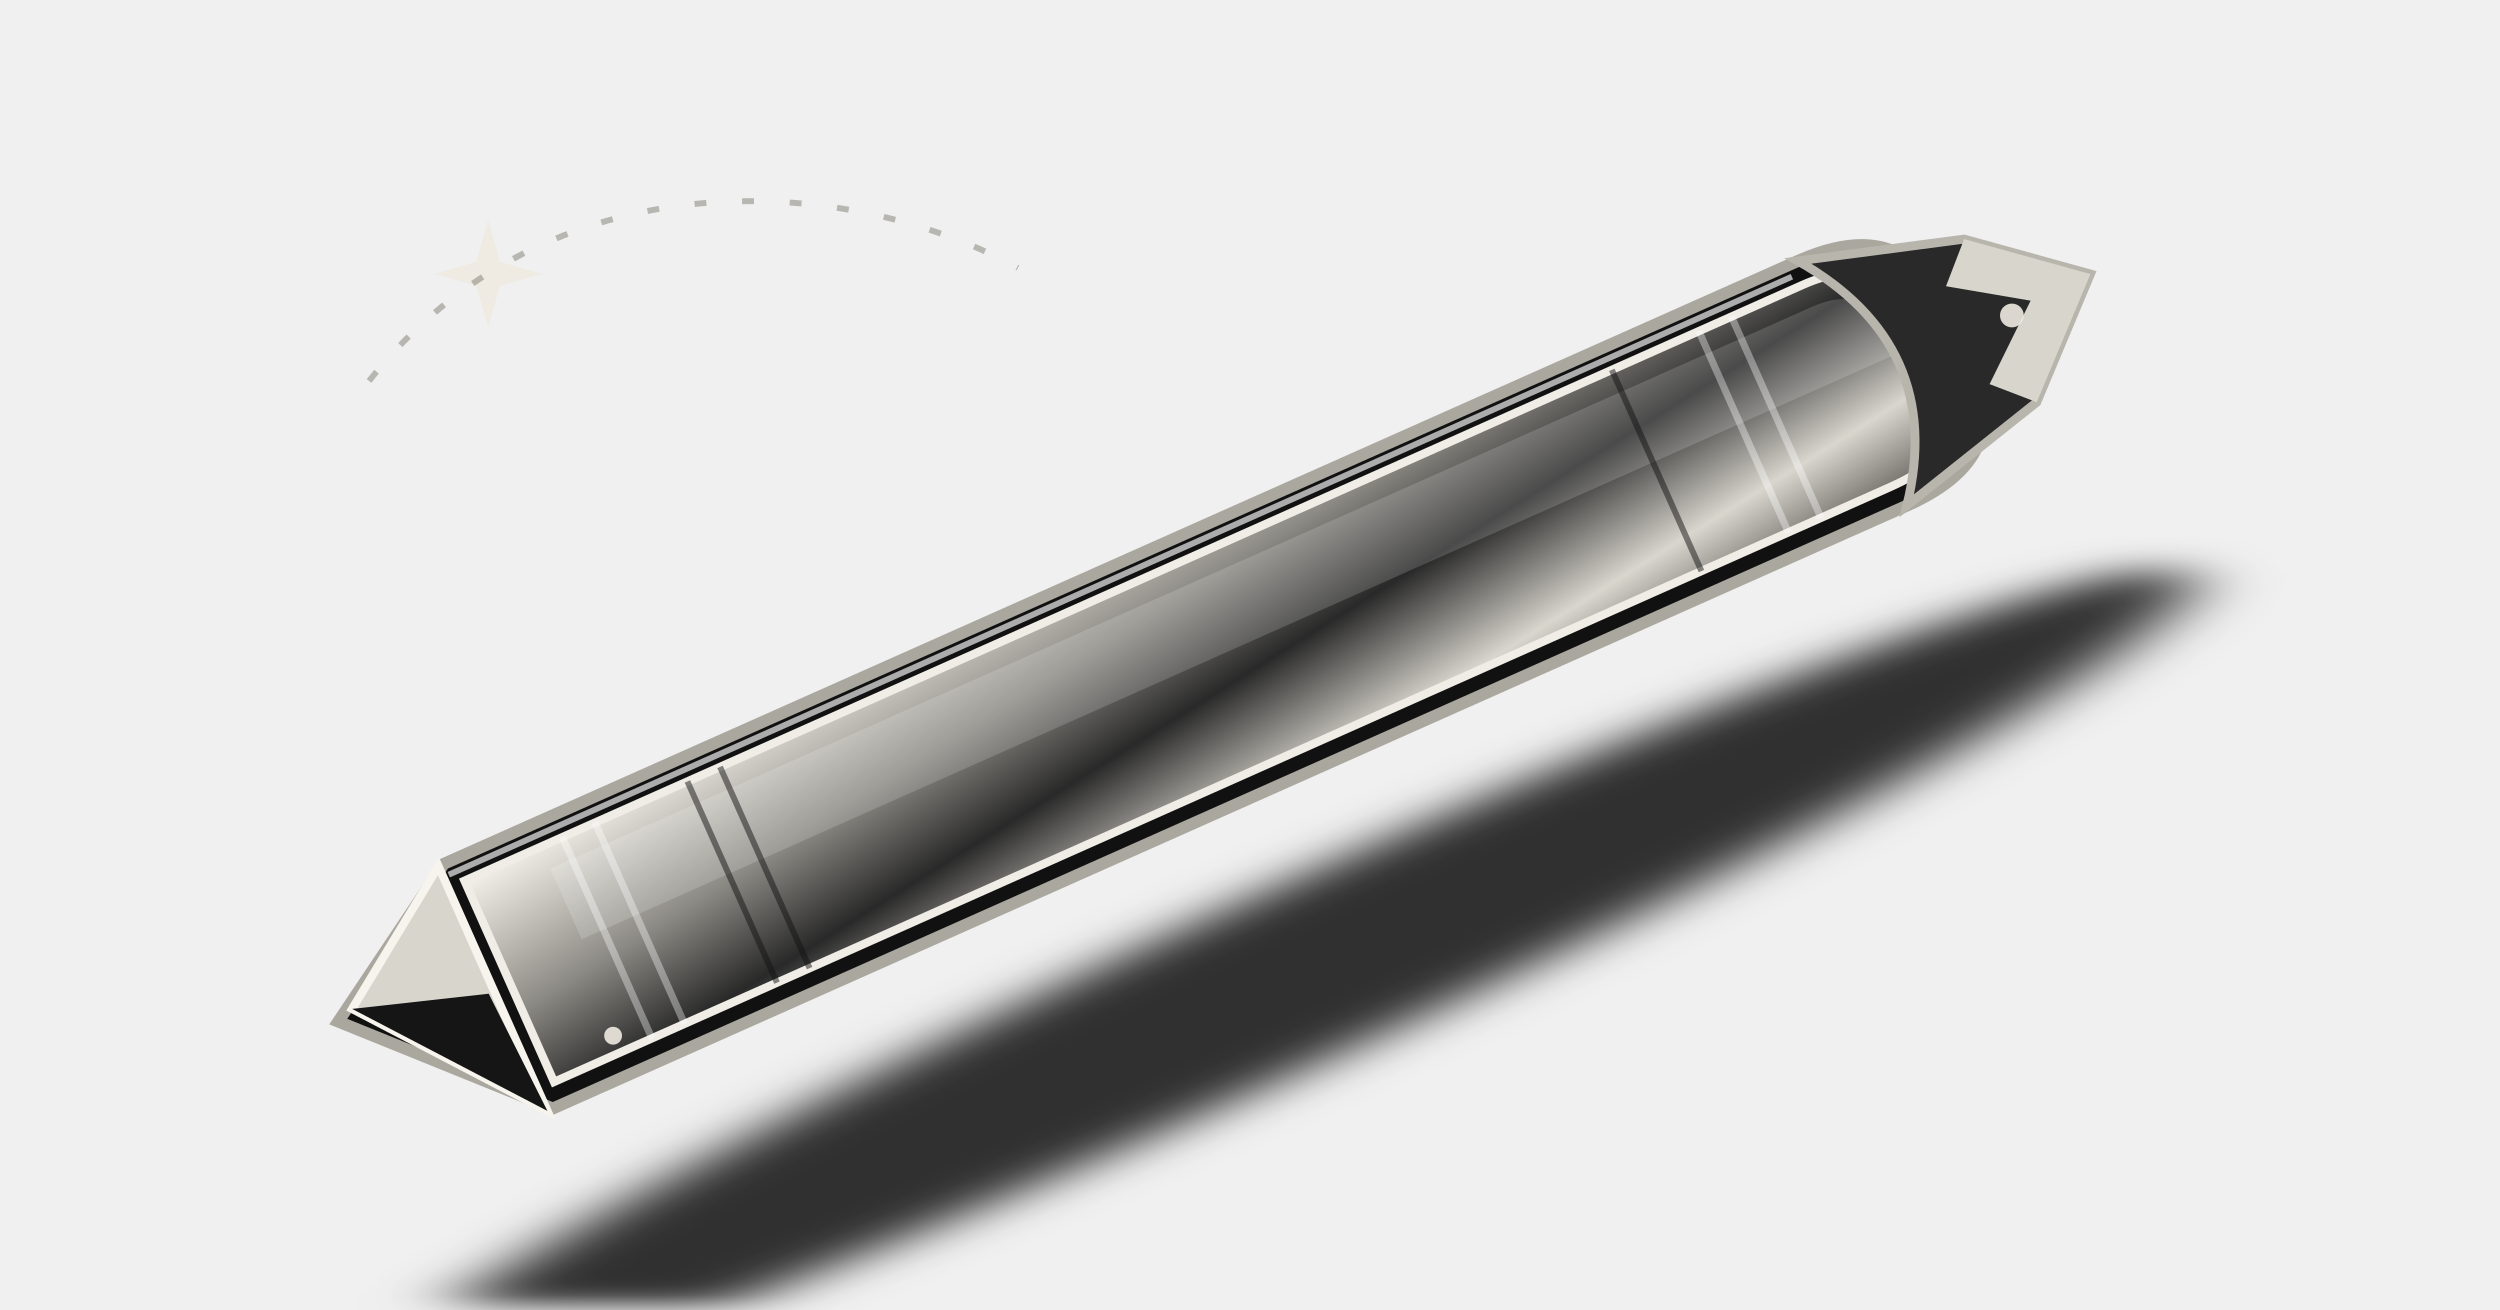
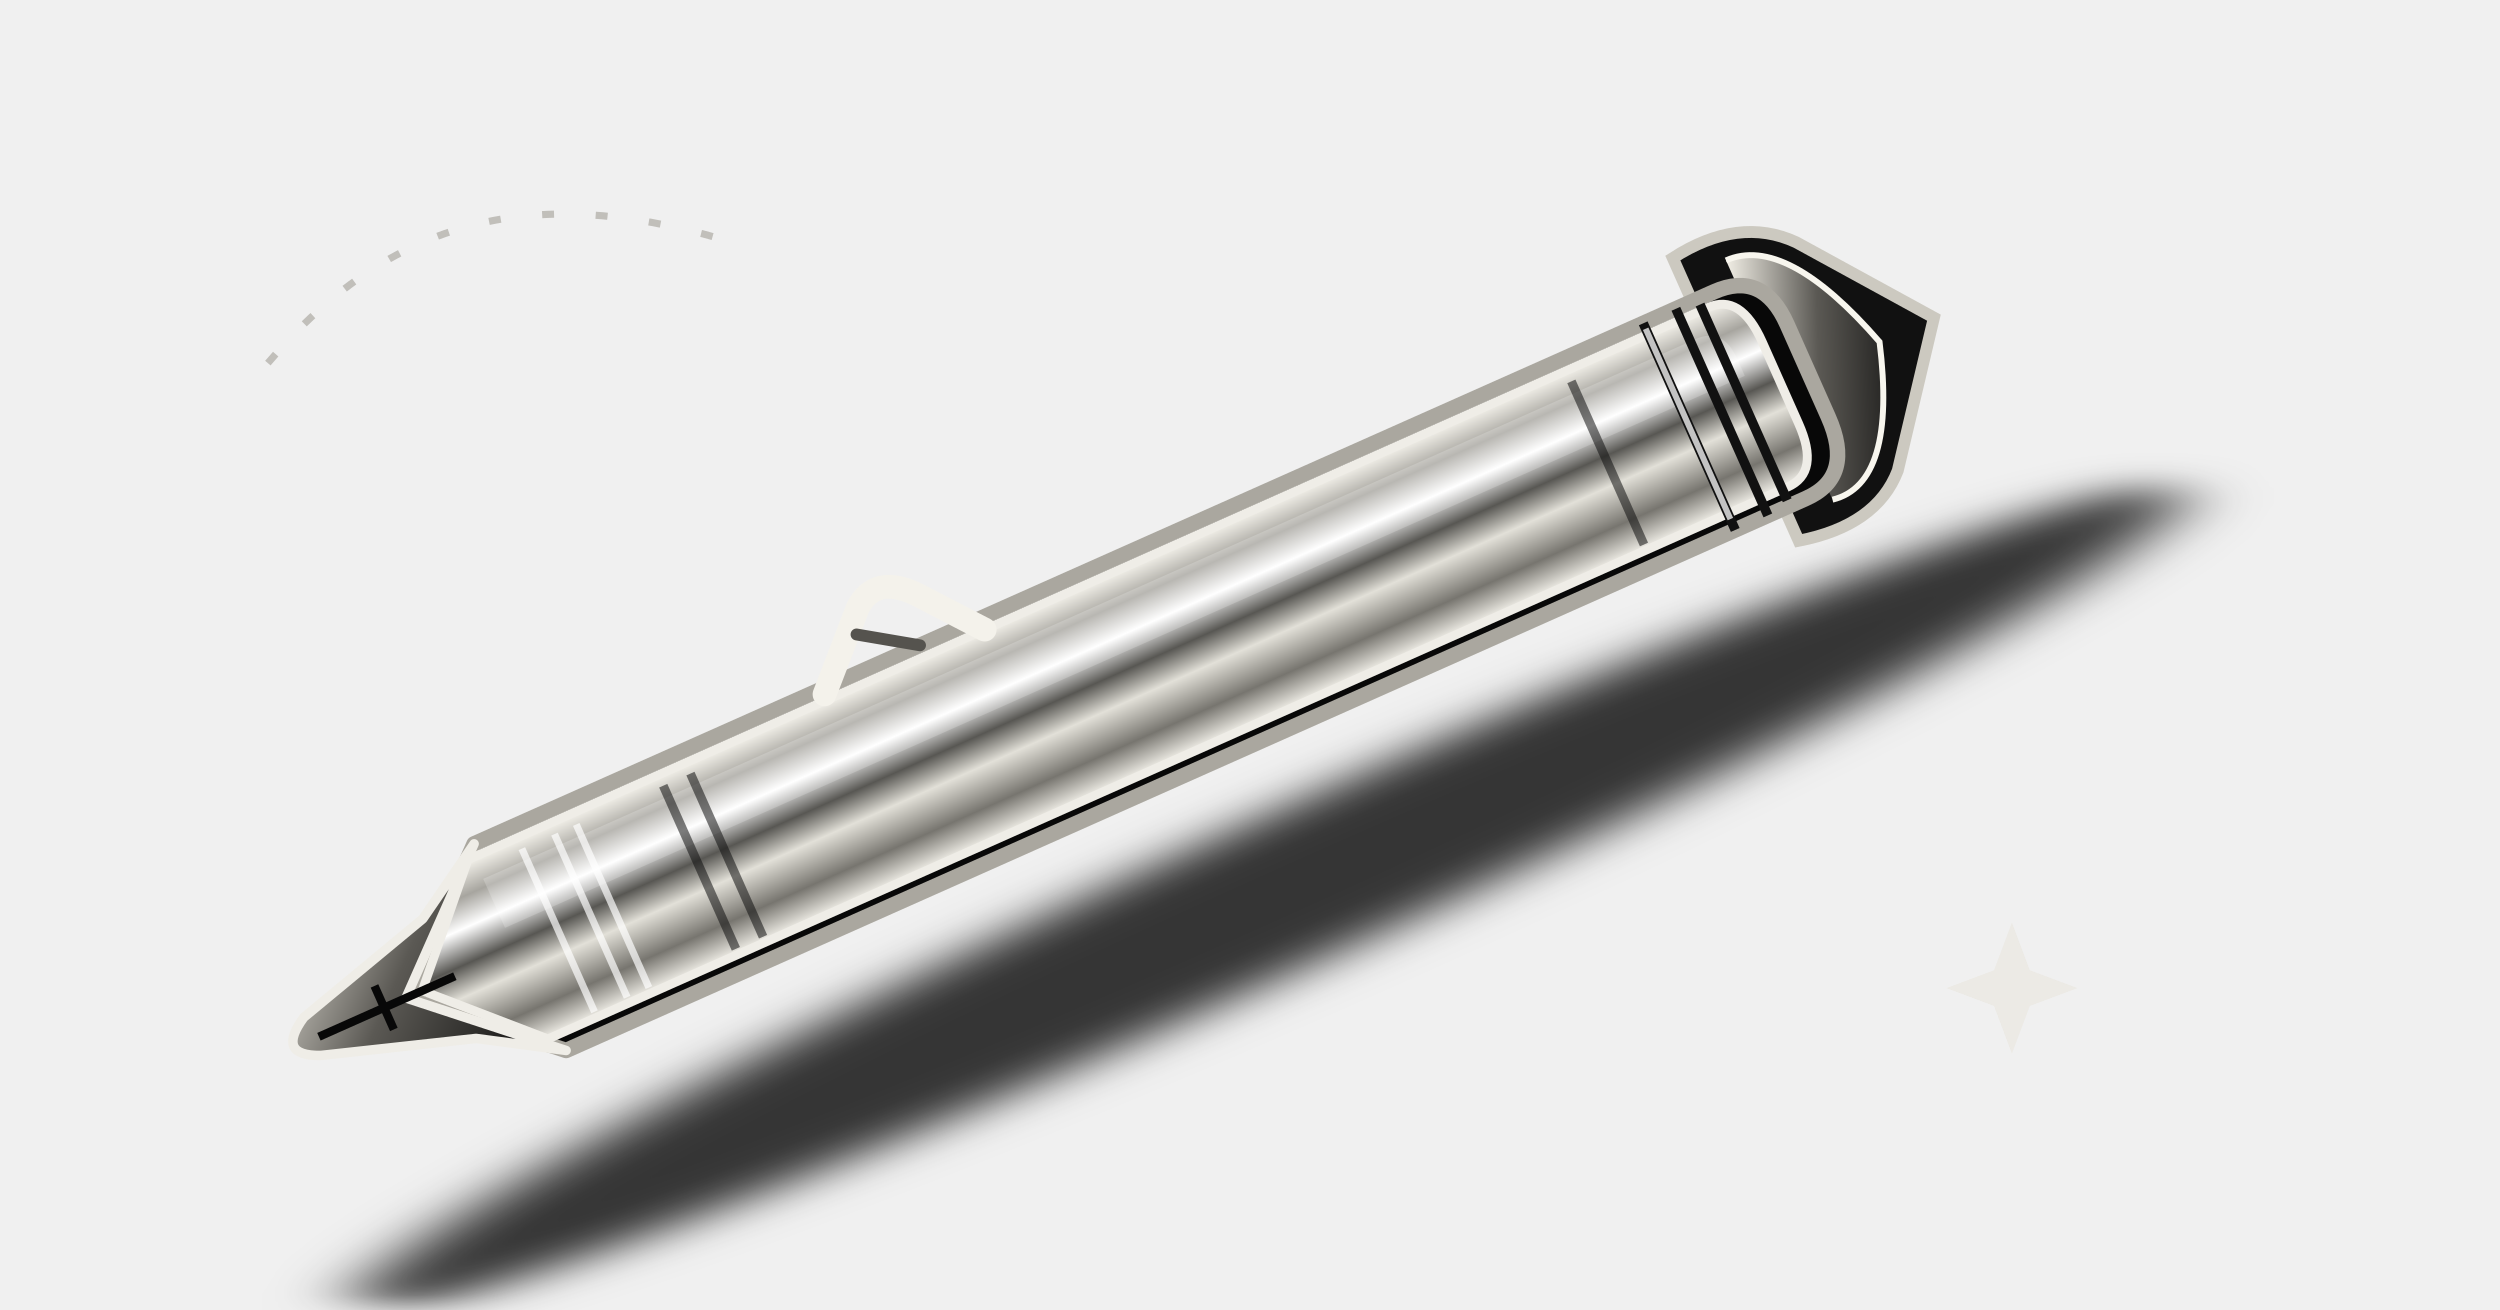
- <svg xmlns="http://www.w3.org/2000/svg" viewBox="0 0 420 220" fill="none">
+ <svg xmlns="http://www.w3.org/2000/svg" viewBox="0 0 420 220" fill="none" role="img" aria-labelledby="title desc">
  <defs>
-     <linearGradient id="metal" x1="0" y1="0" x2="1" y2="1">
-       <stop stop-color="#f2f0e8" />
-       <stop offset=".32" stop-color="#8c8a84" />
-       <stop offset=".55" stop-color="#292929" />
-       <stop offset=".82" stop-color="#d9d6ce" />
-       <stop offset="1" stop-color="#686660" />
+     <linearGradient id="barrel" x1="0" y1="0" x2="0" y2="1">
+       <stop offset="0" stop-color="#f6f4ed" />
+       <stop offset=".16" stop-color="#a7a59f" />
+       <stop offset=".31" stop-color="#fff" />
+       <stop offset=".48" stop-color="#585753" />
+       <stop offset=".63" stop-color="#e2e0d8" />
+       <stop offset=".83" stop-color="#77756f" />
+       <stop offset="1" stop-color="#f5f3ec" />
    </linearGradient>
-     <filter id="shadow" x="-30%" y="-40%" width="160%" height="180%">
+     <linearGradient id="tip" x1="0" y1="0" x2="1" y2="1">
+       <stop stop-color="#f1eee5" />
+       <stop offset=".45" stop-color="#5b5954" />
+       <stop offset="1" stop-color="#050505" />
+     </linearGradient>
+     <filter id="shadow" x="-20%" y="-80%" width="140%" height="260%">
      <feGaussianBlur stdDeviation="5" />
    </filter>
  </defs>
-   <ellipse cx="213" cy="166" rx="170" ry="15" fill="#000" opacity=".8" filter="url(#shadow)" transform="rotate(-24 213 166)" />
+   <ellipse cx="213" cy="151" rx="168" ry="13" fill="#000" opacity=".78" filter="url(#shadow)" transform="rotate(-24 213 151)" />
  <g transform="rotate(-24 210 110)">
-     <path d="M45 104 L72 87 L321 87 Q340 87 340 103 L340 117 Q340 132 321 132 L72 132 Z" fill="#111" stroke="#aaa79f" stroke-width="2" />
-     <path d="M74 91 L320 91 Q335 91 335 104 L335 116 Q335 128 320 128 L74 128 Z" fill="url(#metal)" stroke="#efede6" stroke-width="1.4" />
-     <path d="M88 95 L320 95 Q330 95 330 104 L330 108 L88 108 Z" fill="#fff" opacity=".16" />
-     <path d="M71 87 L48 103 L71 132 Z" fill="#d8d5cd" stroke="#f6f4ed" stroke-width="1.4" />
-     <path d="M48 103 L70 110 L71 132 Z" fill="#151515" />
-     <path d="M321 87 L348 95 L365 109 L348 125 L321 132 Q338 110 321 87Z" fill="#292929" stroke="#b8b5ad" stroke-width="1.5" />
-     <path d="M348 95 L365 109 L348 125 L342 119 L354 109 L342 101 Z" fill="#d8d5cd" />
-     <path d="M92 91 L92 128 M98 91 L98 128 M301 91 L301 128 M307 91 L307 128" stroke="#fff" opacity=".36" stroke-width="1.2" />
-     <path d="M115 91 L115 128 M121 91 L121 128 M285 91 L285 128" stroke="#111" opacity=".5" />
-     <path d="M72 89 L319 89" stroke="#fff" stroke-width="1" opacity=".65" />
+     <path d="M302 78 Q315 76 322 84 L338 105 L322 126 Q315 133 302 130Z" fill="#111" stroke="#ccc9c0" stroke-width="2" />
+     <path d="M310 82 Q321 82 328 105 Q321 128 310 126" fill="url(#tip)" stroke="#f8f6ee" stroke-width="1" />
+     <path d="M78 86 L306 86 Q315 86 315 96 L315 113 Q315 124 306 124 L78 124 L57 105Z" fill="#080808" stroke="#aaa79f" stroke-width="2.6" stroke-linejoin="round" />
+     <path d="M76 88 L304 88 Q310 88 310 97 L310 112 Q310 121 304 121 L76 121 L60 105Z" fill="url(#barrel)" stroke="#efede7" stroke-width="1.5" />
+     <path d="M77 92 L300 92 Q305 92 305 98 L305 101 L77 101Z" fill="#fff" opacity=".2" />
+     <path d="M85 90L85 120 M91 90L91 120 M95 90L95 120" stroke="#fff" stroke-width="1.2" opacity=".68" />
+     <path d="M111 90L111 120 M116 90L116 120 M278 90L278 120" stroke="#111" stroke-width="1.5" opacity=".55" />
+     <path d="M78 86 L57 105 L78 124 L65 116 L40 108 Q33 105 40 101 L65 94Z" fill="url(#tip)" stroke="#efede7" stroke-width="1.6" stroke-linejoin="round" />
+     <path d="M41 105L66 105 M53 101L53 109" stroke="#080808" stroke-width="1.4" />
+     <path d="M142 87 L153 76 Q158 72 163 78 L171 88" stroke="#f4f2eb" stroke-width="4" stroke-linecap="round" />
+     <path d="M151 80L160 86" stroke="#55534e" stroke-width="2" stroke-linecap="round" />
+     <path d="M293 86L293 124 M299 86L299 124 M303 87L303 123" stroke="#111" stroke-width="1.6" />
+     <path d="M293 87L293 122" stroke="#fff" stroke-width="1" opacity=".75" />
  </g>
-   <g fill="#eeeae1" opacity=".9">
-     <path d="M82 37 l2 7 7 2 -7 2 -2 7 -2 -7 -7 -2 7 -2z" />
-     <circle cx="338" cy="53" r="2" />
-     <circle cx="103" cy="174" r="1.5" />
-   </g>
-   <path d="M62 64 C92 26 142 29 171 45" stroke="#9a978f" stroke-width="1" stroke-dasharray="2 6" opacity=".65" />
+   <path d="M45 61C67 35 92 31 124 41" stroke="#a8a59e" stroke-width="1.2" stroke-dasharray="2 7" opacity=".66" />
+   <path d="M338 155l3 8 8 3-8 3-3 8-3-8-8-3 8-3z" fill="#e9e6de" opacity=".65" />
</svg>
